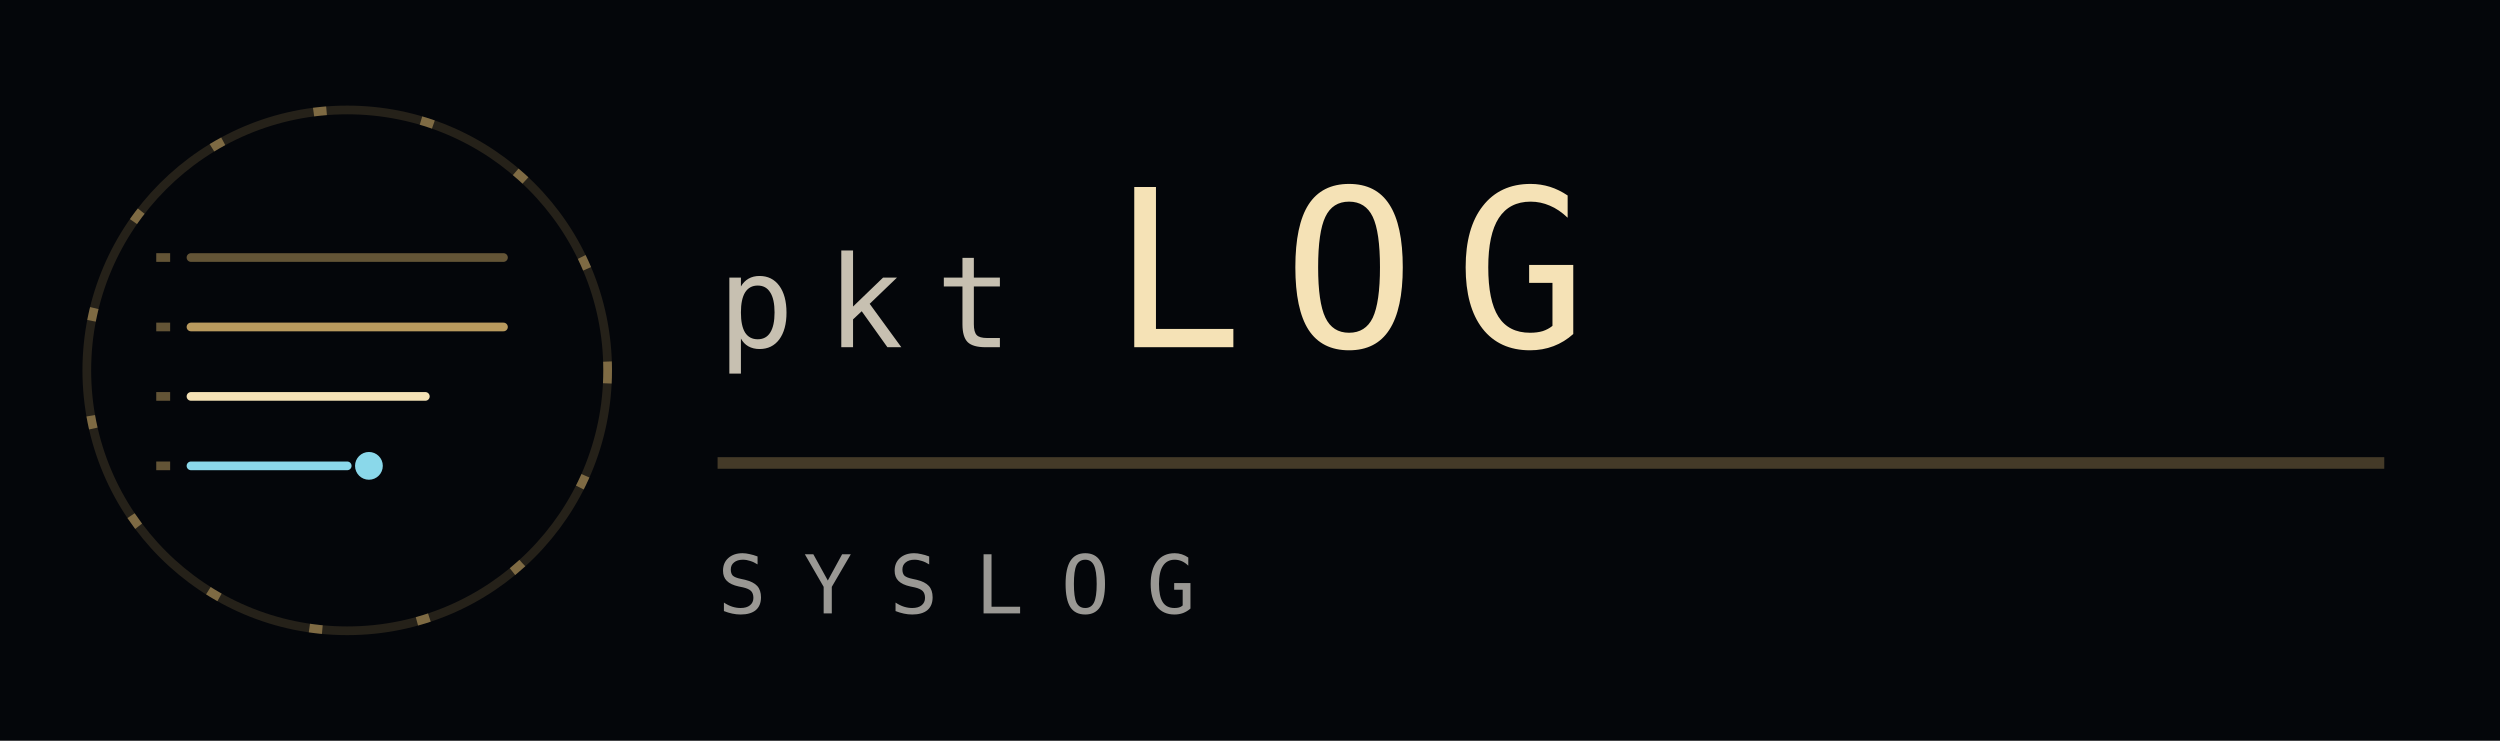
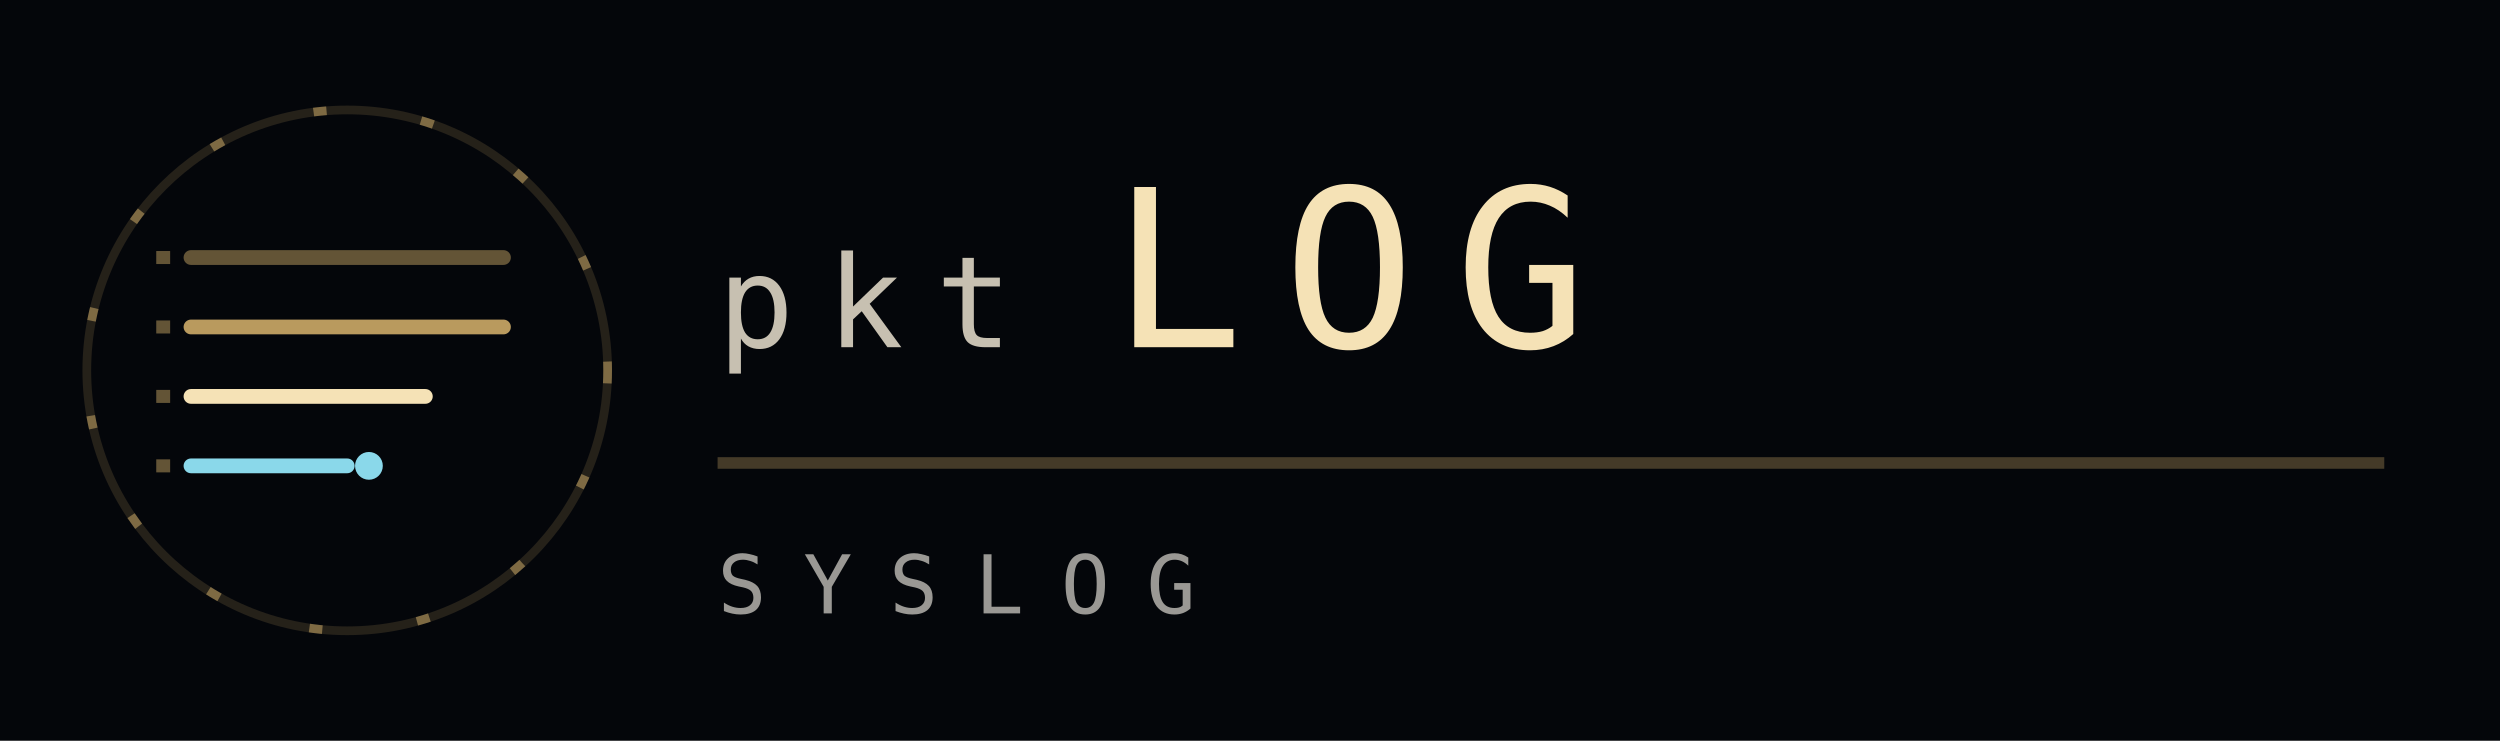
<svg xmlns="http://www.w3.org/2000/svg" viewBox="0 0 216 64" fill="none">
  <rect width="216" height="64" fill="#04060a" />
  <g transform="translate(6,8) scale(0.75)">
    <circle cx="32" cy="32" r="30" stroke="rgba(216,180,110,.16)" />
    <circle cx="32" cy="32" r="30" stroke="rgba(216,180,110,.5)" stroke-dasharray="1.5 11" />
-     <path d="M14 19 H50" stroke="rgba(216,180,110,.45)" stroke-width="1.3.4" stroke-linecap="round" />
-     <path d="M14 27 H50" stroke="rgba(216,180,110,.85)" stroke-width="1.3.4" stroke-linecap="round" />
-     <path d="M14 35 H41" stroke="#f5e2b6" stroke-width="1.3.4" stroke-linecap="round" />
-     <path d="M14 43 H32" stroke="#8ad8ea" stroke-width="1.3.4" stroke-linecap="round" />
-     <path d="M10 19 h1.6M10 27 h1.6M10 35 h1.6M10 43 h1.6" stroke="rgba(216,180,110,.45)" stroke-width="1.3.2" />
+     <path d="M14 19 H50" stroke="rgba(216,180,110,.45)" stroke-width="1.7" stroke-linecap="round" />
+     <path d="M14 27 H50" stroke="rgba(216,180,110,.85)" stroke-width="1.7" stroke-linecap="round" />
+     <path d="M14 35 H41" stroke="#f5e2b6" stroke-width="1.7" stroke-linecap="round" />
+     <path d="M14 43 H32" stroke="#8ad8ea" stroke-width="1.7" stroke-linecap="round" />
+     <path d="M10 19 h1.6M10 27 h1.6M10 35 h1.6M10 43 h1.6" stroke="rgba(216,180,110,.45)" stroke-width="1.5" />
    <circle cx="34.5" cy="43" r="1.6" fill="#8ad8ea" />
  </g>
  <text x="62" y="30" font-family="ui-monospace,SF Mono,Menlo,monospace" font-size="11" fill="#c7c0b1" letter-spacing="2.8">pkt</text>
  <text x="96" y="30" font-family="ui-monospace,SF Mono,Menlo,monospace" font-size="19" fill="#f5e2b6" letter-spacing="3.4">LOG</text>
  <path d="M62 40 H206" stroke="rgba(216,180,110,.3)" />
  <text x="62" y="53" font-family="ui-monospace,SF Mono,Menlo,monospace" font-size="7" fill="rgba(245,241,232,.62)" letter-spacing="3.2">SYSLOG</text>
</svg>
